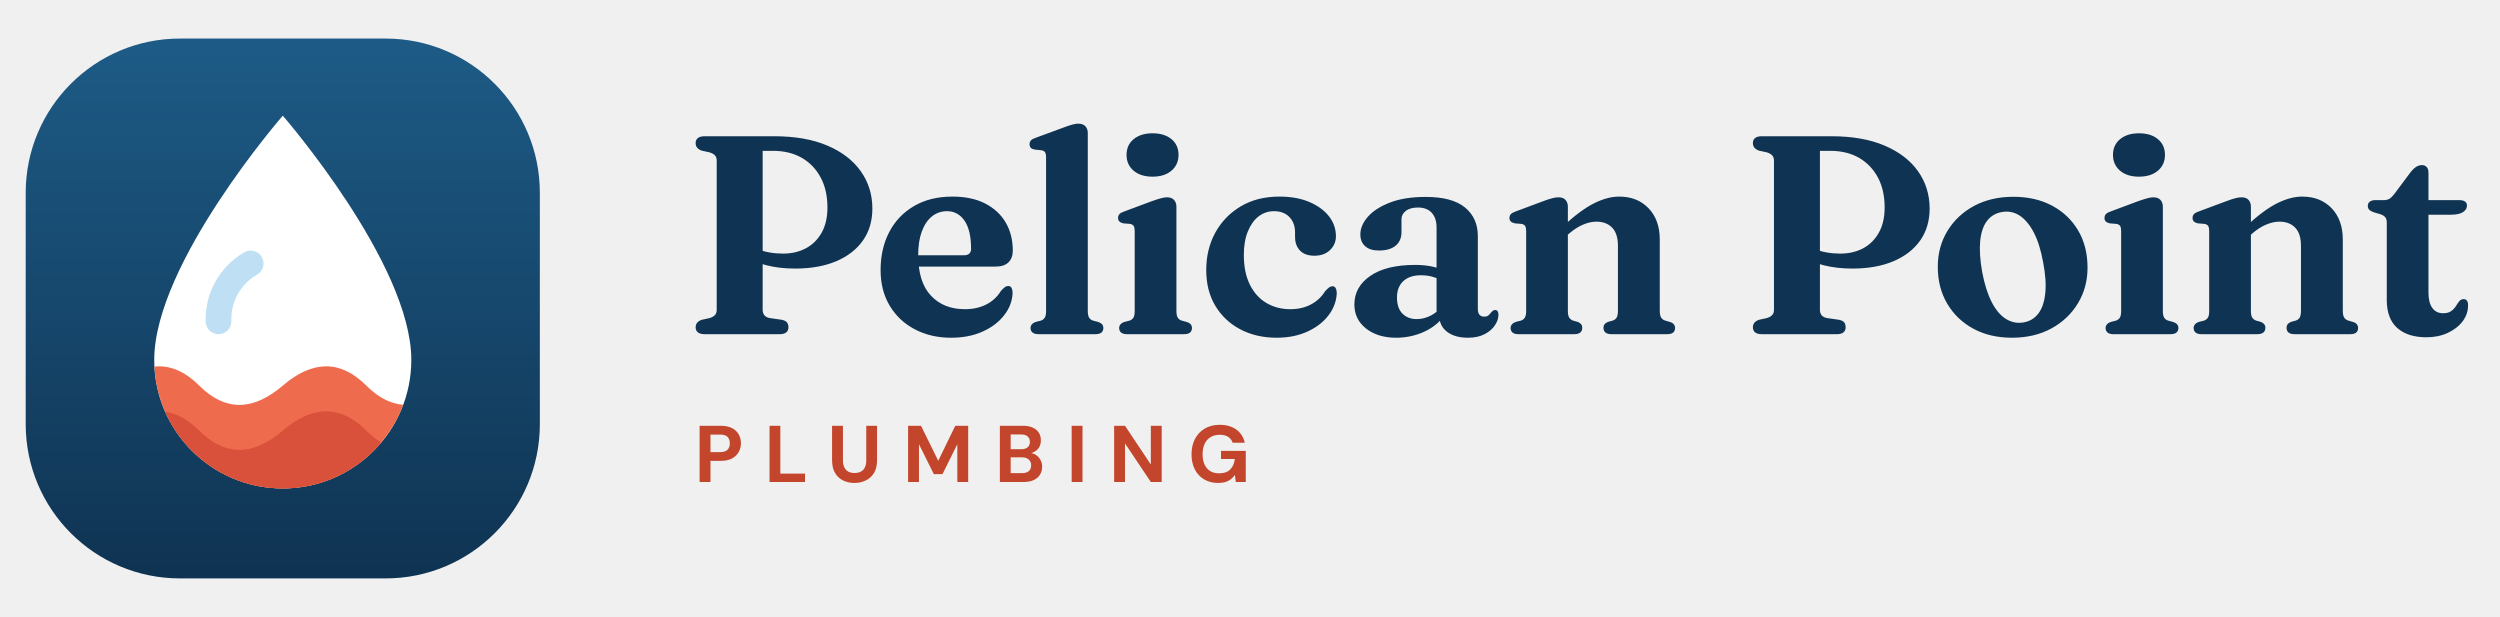
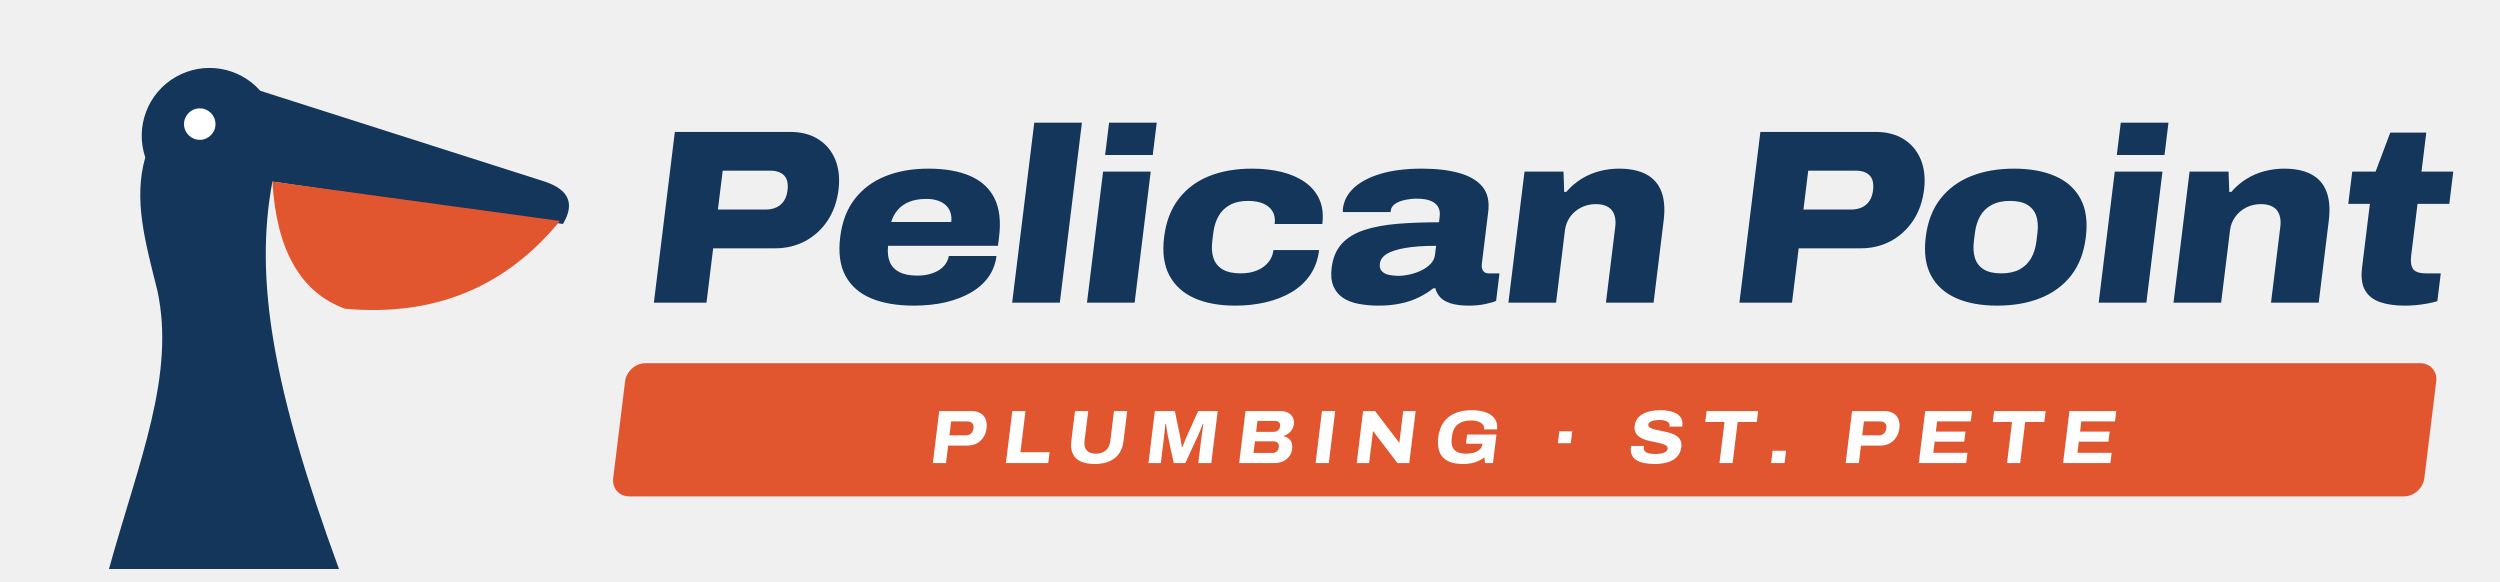
- <svg xmlns="http://www.w3.org/2000/svg" viewBox="0 0 389 96" width="389" height="96">
-   <defs>
-     <linearGradient id="pp-g" x1="0" y1="0" x2="0" y2="1">
-       <stop offset="0" stop-color="#1d5b86" />
-       <stop offset="1" stop-color="#0f3352" />
-     </linearGradient>
-     <clipPath id="pp-d">
-       <path d="M44 18C44 18 24 41 24 56a20 20 0 0 0 40 0C64 41 44 18 44 18Z" />
-     </clipPath>
-   </defs>
-   <rect x="4" y="6" width="80" height="84" rx="24" fill="url(#pp-g)" />
-   <path d="M44 18C44 18 24 41 24 56a20 20 0 0 0 40 0C64 41 44 18 44 18Z" fill="#fff" />
-   <g clip-path="url(#pp-d)">
-     <path d="M18 60q7-6 13 0t13 0 13 0 13 0V80H18Z" fill="#ef6b4d" />
-     <path d="M18 67q7-6 13 0t13 0 13 0 13 0V80H18Z" fill="#d9513a" />
+ <svg xmlns="http://www.w3.org/2000/svg" viewBox="0 0 413 96" width="413" height="96">
+   <g>
+     <path fill="#13365a" d="M18 94C23 76 29 62 26 48C24 40 22 33 24 26A11.2 11.2 0 0 1 43 15L90 30Q96 32 93 37L45 30C42 46 45 64 56 94Z" />
+     <path fill="#e2562f" d="M45 30L92.5 36.5Q79 53 57 51Q46 47 45 30Z" />
+     <circle cx="33" cy="20.5" r="2.6" fill="#fff" />
  </g>
-   <path d="M34 50a10 10 0 0 1 5-9" fill="none" stroke="#bfe0f4" stroke-width="4" stroke-linecap="round" />
-   <path fill="#0f3352" d="M135.74 32.46Q135.74 35.32 134.28 37.41Q132.82 39.5 130.11 40.65Q127.41 41.79 123.73 41.79Q121.31 41.79 119.31 41.29Q117.31 40.78 115.79 39.83L116.1 37.79Q116.91 38.34 117.81 38.72Q118.72 39.11 119.73 39.28Q120.74 39.46 121.84 39.46Q123.84 39.46 125.39 38.64Q126.94 37.81 127.85 36.2Q128.75 34.6 128.75 32.29Q128.75 29.58 127.69 27.61Q126.64 25.64 124.74 24.55Q122.85 23.47 120.28 23.47H118.67V48.22Q118.67 48.72 118.94 49.05Q119.2 49.38 119.77 49.49L121.64 49.76Q122.19 49.87 122.43 50.14Q122.68 50.42 122.68 50.94Q122.68 51.43 122.35 51.71Q122.02 52 121.31 52H109.63Q108.93 52 108.59 51.71Q108.24 51.43 108.24 50.94Q108.24 50.09 109.19 49.76L110.42 49.49Q110.97 49.32 111.25 49.02Q111.52 48.72 111.52 48.22V24.98Q111.52 24.48 111.25 24.18Q110.97 23.88 110.42 23.71L109.19 23.44Q108.24 23.11 108.24 22.26Q108.24 21.75 108.59 21.48Q108.93 21.2 109.63 21.2H120.48Q125.32 21.2 128.73 22.65Q132.14 24.1 133.94 26.65Q135.74 29.19 135.74 32.46ZM157.59 38.98Q157.59 40.16 156.92 40.82Q156.24 41.48 154.92 41.48H141.28V39.72H149.97Q151.1 39.72 151.1 38.71Q151.1 35.81 150.07 34.33Q149.05 32.86 147.36 32.86Q146.04 32.86 145.02 33.66Q144.01 34.47 143.44 36Q142.87 37.52 142.87 39.68Q142.87 43.9 144.85 46Q146.83 48.11 150.13 48.11Q152.02 48.11 153.46 47.38Q154.9 46.65 155.74 45.27Q156.16 44.81 156.4 44.65Q156.64 44.5 156.88 44.5Q157.26 44.5 157.41 44.83Q157.56 45.16 157.56 45.6Q157.48 47.49 156.23 49.07Q154.99 50.66 152.88 51.6Q150.77 52.55 147.99 52.55Q144.83 52.55 142.34 51.24Q139.85 49.93 138.44 47.57Q137.02 45.2 137.02 42.03Q137.02 38.69 138.36 36.12Q139.7 33.54 142.21 32.07Q144.72 30.59 148.21 30.59Q151.21 30.59 153.3 31.67Q155.39 32.75 156.49 34.63Q157.59 36.51 157.59 38.98ZM169.26 20.69V48.37Q169.26 49.07 169.45 49.4Q169.64 49.73 170.03 49.87L170.85 50.09Q171.27 50.22 171.48 50.46Q171.68 50.7 171.68 51.03Q171.68 51.49 171.38 51.75Q171.07 52 170.43 52H161.61Q160.99 52 160.67 51.75Q160.35 51.49 160.35 51.03Q160.35 50.72 160.56 50.47Q160.77 50.22 161.19 50.09L162.03 49.87Q162.4 49.71 162.59 49.39Q162.77 49.07 162.77 48.39V24.52Q162.77 23.93 162.61 23.69Q162.44 23.44 162.05 23.38L160.97 23.27Q160.55 23.18 160.38 22.98Q160.2 22.78 160.2 22.43Q160.2 22.08 160.42 21.84Q160.64 21.6 161.26 21.4L165.44 19.86Q166.32 19.53 166.84 19.39Q167.37 19.24 167.75 19.24Q168.52 19.24 168.89 19.65Q169.26 20.06 169.26 20.69ZM183.05 32.16V48.37Q183.05 49.07 183.24 49.4Q183.43 49.73 183.82 49.87L184.62 50.09Q185.06 50.22 185.27 50.46Q185.47 50.7 185.47 51.03Q185.47 51.49 185.17 51.75Q184.86 52 184.2 52H175.38Q174.76 52 174.45 51.75Q174.14 51.49 174.14 51.03Q174.14 50.72 174.35 50.47Q174.56 50.22 174.98 50.09L175.82 49.87Q176.19 49.71 176.38 49.39Q176.56 49.07 176.56 48.39V35.96Q176.56 35.41 176.4 35.16Q176.23 34.91 175.84 34.84L174.76 34.75Q174.34 34.64 174.16 34.44Q173.97 34.25 173.97 33.92Q173.97 33.54 174.2 33.3Q174.43 33.06 175.05 32.86L179.23 31.3Q180.11 30.99 180.63 30.85Q181.16 30.7 181.56 30.7Q182.31 30.7 182.68 31.11Q183.05 31.52 183.05 32.16ZM179.34 27.49Q177.49 27.49 176.39 26.56Q175.29 25.62 175.29 24.1Q175.29 22.56 176.4 21.65Q177.51 20.74 179.34 20.74Q181.18 20.74 182.28 21.65Q183.38 22.56 183.38 24.1Q183.38 25.62 182.28 26.56Q181.18 27.49 179.34 27.49ZM207.87 36.75Q207.87 38.03 206.95 38.91Q206.04 39.79 204.52 39.79Q203.05 39.79 202.28 38.99Q201.51 38.18 201.51 36.86V36.16Q201.51 34.69 200.63 33.77Q199.75 32.86 198.23 32.86Q196.91 32.86 195.85 33.66Q194.8 34.47 194.17 36Q193.54 37.52 193.54 39.66Q193.54 42.41 194.48 44.29Q195.41 46.17 197.05 47.14Q198.69 48.11 200.76 48.11Q202.59 48.11 203.97 47.38Q205.36 46.65 206.19 45.31Q206.59 44.87 206.83 44.71Q207.07 44.54 207.34 44.54Q207.69 44.54 207.84 44.86Q208 45.18 208 45.64Q207.91 47.51 206.7 49.09Q205.49 50.66 203.42 51.6Q201.35 52.55 198.65 52.55Q195.46 52.55 192.98 51.24Q190.51 49.93 189.1 47.58Q187.69 45.22 187.69 42.03Q187.69 38.78 189.1 36.2Q190.51 33.63 193.06 32.11Q195.61 30.59 199.07 30.59Q201.79 30.59 203.76 31.44Q205.73 32.29 206.8 33.67Q207.87 35.06 207.87 36.75ZM223.97 49.18V48.72L223.53 48.63V35.41Q223.53 33.92 222.77 33.1Q222.01 32.29 220.64 32.29Q219.41 32.29 218.74 32.82Q218.07 33.34 218.07 34.11V36.12Q218.07 37.48 217.16 38.23Q216.24 38.98 214.57 38.98Q213.14 38.98 212.41 38.3Q211.67 37.63 211.67 36.47Q211.67 35.08 212.83 33.74Q214 32.4 216.27 31.52Q218.53 30.64 221.85 30.64Q225.95 30.64 227.95 32.28Q229.95 33.92 229.95 36.73V48.06Q229.95 48.68 230.2 48.97Q230.46 49.27 230.92 49.27Q231.4 49.27 231.63 49.05Q231.86 48.83 232.04 48.59Q232.17 48.46 232.3 48.35Q232.44 48.24 232.63 48.24Q232.92 48.24 233.04 48.44Q233.16 48.63 233.16 48.99Q233.16 49.76 232.63 50.58Q232.11 51.41 231.04 51.98Q229.97 52.55 228.41 52.55Q226.39 52.55 225.18 51.64Q223.97 50.72 223.97 49.18ZM210.74 47.38Q210.74 44.63 213.23 42.92Q215.72 41.22 220.18 41.22Q221.59 41.22 222.72 41.45Q223.86 41.68 224.69 42.08L224.16 43.55Q223.44 43.2 222.7 43.01Q221.96 42.83 221.08 42.83Q219.35 42.83 218.36 43.74Q217.37 44.65 217.37 46.28Q217.37 47.93 218.21 48.79Q219.06 49.65 220.42 49.65Q221.55 49.65 222.58 49.13Q223.61 48.61 224.34 47.71L224.82 49.01Q223.61 50.7 221.58 51.63Q219.54 52.55 217.26 52.55Q214.37 52.55 212.56 51.12Q210.74 49.69 210.74 47.38ZM243.96 32.16V48.37Q243.96 49.07 244.15 49.39Q244.33 49.71 244.73 49.87L245.5 50.09Q246.2 50.37 246.2 50.99Q246.2 52 244.93 52H236.28Q235.67 52 235.36 51.75Q235.05 51.49 235.05 51.03Q235.05 50.72 235.26 50.47Q235.47 50.22 235.86 50.09L236.72 49.87Q237.1 49.71 237.28 49.39Q237.47 49.07 237.47 48.39V35.96Q237.47 35.41 237.31 35.16Q237.14 34.91 236.74 34.84L235.67 34.75Q235.25 34.64 235.06 34.44Q234.87 34.25 234.87 33.92Q234.87 33.54 235.11 33.3Q235.34 33.06 235.95 32.86L240.13 31.3Q240.97 30.99 241.51 30.85Q242.05 30.7 242.51 30.7Q243.23 30.7 243.6 31.11Q243.96 31.52 243.96 32.16ZM243.28 37.11 242.24 36.03 243.1 35.3Q245.9 32.71 248 31.65Q250.1 30.59 251.95 30.59Q254.78 30.59 256.52 32.41Q258.26 34.22 258.26 37.3V48.33Q258.26 49.05 258.46 49.39Q258.66 49.73 259.07 49.87L259.82 50.09Q260.26 50.22 260.45 50.47Q260.64 50.72 260.64 51.03Q260.64 51.49 260.34 51.75Q260.04 52 259.4 52H250.76Q249.5 52 249.5 50.99Q249.5 50.37 250.19 50.09L250.98 49.87Q251.4 49.71 251.57 49.37Q251.75 49.03 251.75 48.33V38.23Q251.75 36.36 250.85 35.42Q249.94 34.49 248.38 34.49Q247.44 34.49 246.35 34.94Q245.26 35.39 244.16 36.34ZM300.25 32.46Q300.25 35.32 298.79 37.41Q297.32 39.5 294.62 40.65Q291.91 41.79 288.24 41.79Q285.82 41.79 283.82 41.29Q281.81 40.78 280.3 39.83L280.6 37.79Q281.42 38.34 282.32 38.72Q283.22 39.11 284.23 39.28Q285.25 39.46 286.35 39.46Q288.35 39.46 289.9 38.64Q291.45 37.81 292.35 36.2Q293.25 34.6 293.25 32.29Q293.25 29.58 292.2 27.61Q291.14 25.64 289.25 24.55Q287.36 23.47 284.78 23.47H283.18V48.22Q283.18 48.72 283.44 49.05Q283.71 49.38 284.28 49.49L286.15 49.76Q286.7 49.87 286.94 50.14Q287.18 50.42 287.18 50.94Q287.18 51.43 286.85 51.71Q286.52 52 285.82 52H274.14Q273.43 52 273.09 51.71Q272.75 51.43 272.75 50.94Q272.75 50.09 273.7 49.76L274.93 49.49Q275.48 49.32 275.75 49.02Q276.03 48.72 276.03 48.22V24.98Q276.03 24.48 275.75 24.18Q275.48 23.88 274.93 23.71L273.7 23.44Q272.75 23.11 272.75 22.26Q272.75 21.75 273.09 21.48Q273.43 21.2 274.14 21.2H284.98Q289.82 21.2 293.23 22.65Q296.64 24.1 298.45 26.65Q300.25 29.19 300.25 32.46ZM313.29 30.62Q316.72 30.62 319.32 32.01Q321.92 33.41 323.37 35.88Q324.82 38.36 324.82 41.64Q324.82 44.74 323.32 47.2Q321.83 49.67 319.19 51.11Q316.55 52.55 313.05 52.55Q309.64 52.55 307.04 51.14Q304.45 49.73 302.99 47.25Q301.52 44.76 301.52 41.53Q301.52 38.38 303.03 35.92Q304.54 33.45 307.18 32.03Q309.82 30.62 313.29 30.62ZM314.85 50.17Q316.28 49.93 317.15 48.81Q318.02 47.69 318.24 45.67Q318.46 43.66 317.91 40.8Q317.41 38.01 316.46 36.18Q315.51 34.36 314.25 33.54Q312.98 32.73 311.51 32.99Q310.06 33.23 309.19 34.36Q308.32 35.48 308.12 37.48Q307.92 39.48 308.43 42.34Q308.96 45.14 309.89 46.97Q310.83 48.81 312.1 49.61Q313.38 50.42 314.85 50.17ZM336.54 32.16V48.37Q336.54 49.07 336.73 49.4Q336.92 49.73 337.31 49.87L338.1 50.09Q338.54 50.22 338.75 50.46Q338.96 50.7 338.96 51.03Q338.96 51.49 338.65 51.75Q338.35 52 337.69 52H328.86Q328.25 52 327.94 51.75Q327.63 51.49 327.63 51.03Q327.63 50.72 327.84 50.47Q328.05 50.22 328.47 50.09L329.3 49.87Q329.68 49.71 329.87 49.39Q330.05 49.07 330.05 48.39V35.96Q330.05 35.41 329.89 35.16Q329.72 34.91 329.33 34.84L328.25 34.75Q327.83 34.64 327.64 34.44Q327.46 34.25 327.46 33.92Q327.46 33.54 327.69 33.3Q327.92 33.06 328.53 32.86L332.71 31.3Q333.59 30.99 334.12 30.85Q334.65 30.7 335.05 30.7Q335.79 30.7 336.17 31.11Q336.54 31.52 336.54 32.16ZM332.82 27.49Q330.98 27.49 329.88 26.56Q328.78 25.62 328.78 24.1Q328.78 22.56 329.89 21.65Q331 20.74 332.82 20.74Q334.67 20.74 335.77 21.65Q336.87 22.56 336.87 24.1Q336.87 25.62 335.77 26.56Q334.67 27.49 332.82 27.49ZM350.24 32.16V48.37Q350.24 49.07 350.43 49.39Q350.62 49.71 351.01 49.87L351.78 50.09Q352.49 50.37 352.49 50.99Q352.49 52 351.21 52H342.57Q341.95 52 341.64 51.75Q341.33 51.49 341.33 51.03Q341.33 50.72 341.54 50.47Q341.75 50.22 342.15 50.09L343.01 49.87Q343.38 49.71 343.57 49.39Q343.75 49.07 343.75 48.39V35.96Q343.75 35.41 343.59 35.16Q343.42 34.91 343.03 34.84L341.95 34.75Q341.53 34.64 341.35 34.44Q341.16 34.25 341.16 33.92Q341.16 33.54 341.39 33.3Q341.62 33.06 342.24 32.86L346.42 31.3Q347.25 30.99 347.79 30.85Q348.33 30.7 348.79 30.7Q349.52 30.7 349.88 31.11Q350.24 31.52 350.24 32.16ZM349.56 37.11 348.53 36.03 349.39 35.3Q352.18 32.71 354.28 31.65Q356.38 30.59 358.23 30.59Q361.07 30.59 362.81 32.41Q364.54 34.22 364.54 37.3V48.33Q364.54 49.05 364.74 49.39Q364.94 49.73 365.36 49.87L366.11 50.09Q366.55 50.22 366.73 50.47Q366.92 50.72 366.92 51.03Q366.92 51.49 366.62 51.75Q366.33 52 365.69 52H357.04Q355.79 52 355.79 50.99Q355.79 50.37 356.47 50.09L357.26 49.87Q357.68 49.71 357.86 49.37Q358.03 49.03 358.03 48.33V38.23Q358.03 36.36 357.13 35.42Q356.23 34.49 354.67 34.49Q353.72 34.49 352.63 34.94Q351.54 35.39 350.44 36.34ZM370.41 33.34 369.38 33.04Q368.87 32.86 368.65 32.63Q368.43 32.4 368.43 32.05Q368.43 31.61 368.74 31.38Q369.05 31.14 369.58 31.14H370.9Q371.43 31.14 371.78 30.94Q372.13 30.73 372.53 30.22L375.06 26.83Q375.52 26.24 375.96 25.96Q376.4 25.69 376.86 25.69Q377.32 25.69 377.6 26Q377.87 26.3 377.87 26.88V45.55Q377.87 47.09 378.47 47.92Q379.06 48.74 380.14 48.74Q380.95 48.74 381.4 48.41Q381.85 48.08 382.12 47.66Q382.38 47.23 382.64 46.9Q382.89 46.57 383.31 46.54Q383.66 46.54 383.85 46.77Q384.03 47.01 384.03 47.53Q384.03 48.85 383.2 49.98Q382.36 51.1 380.89 51.79Q379.41 52.48 377.54 52.48Q374.64 52.48 373.01 51.03Q371.38 49.58 371.38 46.65V34.66Q371.38 34.09 371.15 33.81Q370.92 33.52 370.41 33.34ZM375.34 33.41V31.14H382.69Q383.22 31.14 383.54 31.35Q383.86 31.56 383.86 31.98Q383.86 32.6 383.25 33Q382.65 33.41 381.33 33.41Z" />
-   <path fill="#c2452c" d="M108.86 75V66.25H112.14Q113.2 66.25 113.9 66.61Q114.6 66.97 114.94 67.59Q115.29 68.2 115.29 68.99Q115.29 69.7 114.95 70.32Q114.61 70.94 113.92 71.33Q113.22 71.71 112.14 71.71H110.55V75ZM110.55 70.35H112.04Q112.85 70.35 113.21 69.97Q113.56 69.6 113.56 68.99Q113.56 68.34 113.21 67.98Q112.85 67.62 112.04 67.62H110.55ZM119.74 75V66.25H121.42V73.69H125.26V75ZM132.94 75.15Q131.97 75.15 131.19 74.76Q130.4 74.38 129.94 73.6Q129.47 72.83 129.47 71.62V66.25H131.16V71.64Q131.16 72.29 131.38 72.73Q131.59 73.17 132 73.39Q132.41 73.6 132.96 73.6Q133.54 73.6 133.94 73.39Q134.35 73.17 134.57 72.73Q134.79 72.29 134.79 71.64V66.25H136.47V71.62Q136.47 72.83 135.99 73.6Q135.51 74.38 134.71 74.76Q133.91 75.15 132.94 75.15ZM141.3 75V66.25H143.31L145.99 71.7L148.64 66.25H150.65V75H148.96V69.11L146.65 73.78H145.31L142.99 69.12V75ZM155.58 75V66.25H159.16Q160.08 66.25 160.7 66.54Q161.33 66.83 161.64 67.33Q161.96 67.84 161.96 68.5Q161.96 69.16 161.68 69.61Q161.4 70.06 160.93 70.31Q160.45 70.55 159.9 70.59L160.09 70.45Q160.69 70.47 161.16 70.77Q161.62 71.06 161.89 71.55Q162.16 72.04 162.16 72.61Q162.16 73.31 161.83 73.85Q161.5 74.39 160.86 74.69Q160.21 75 159.29 75ZM157.26 73.62H159.03Q159.7 73.62 160.08 73.31Q160.45 73 160.45 72.41Q160.45 71.83 160.06 71.49Q159.68 71.16 159 71.16H157.26ZM157.26 69.9H158.89Q159.55 69.9 159.9 69.6Q160.25 69.3 160.25 68.75Q160.25 68.21 159.9 67.91Q159.55 67.6 158.88 67.6H157.26ZM166.75 75V66.25H168.44V75ZM173.36 75V66.25H175.05L179.07 72.28V66.25H180.76V75H179.07L175.05 68.99V75ZM189.52 75.15Q188.29 75.15 187.36 74.59Q186.42 74.04 185.91 73.03Q185.4 72.03 185.4 70.69Q185.4 69.34 185.93 68.31Q186.46 67.28 187.45 66.69Q188.44 66.1 189.8 66.1Q191.35 66.1 192.37 66.84Q193.39 67.58 193.69 68.89H191.8Q191.61 68.31 191.11 67.98Q190.6 67.65 189.79 67.65Q188.94 67.65 188.34 68.03Q187.74 68.4 187.43 69.08Q187.12 69.75 187.12 70.69Q187.12 71.64 187.44 72.3Q187.75 72.96 188.32 73.31Q188.9 73.65 189.7 73.65Q190.85 73.65 191.44 73.03Q192.02 72.41 192.14 71.42H189.99V70.16H193.84V75H192.29L192.15 73.89Q191.88 74.3 191.51 74.58Q191.15 74.86 190.66 75.01Q190.17 75.15 189.52 75.15Z" />
+   <g transform="skewX(-7) translate(7 0)">
+     <path fill="#13365a" d="M107.16 50V21.79H126.18Q128.93 21.79 131 23Q133.07 24.21 134.22 26.36Q135.37 28.52 135.37 31.34Q135.37 34.26 134.2 36.43Q133.03 38.6 130.94 39.81Q128.85 41.02 126.1 41.02H115.85V50ZM115.85 34.62H123.64Q125.28 34.62 126.12 33.8Q126.96 32.98 126.96 31.43Q126.96 30.36 126.59 29.64Q126.22 28.93 125.48 28.56Q124.75 28.19 123.64 28.19H115.85ZM150.14 50.49Q146 50.49 142.96 49.28Q139.93 48.07 138.27 45.57Q136.61 43.07 136.61 39.18Q136.61 35.36 138.25 32.86Q139.89 30.36 142.84 29.11Q145.79 27.86 149.77 27.86Q153.91 27.86 156.84 29.07Q159.78 30.28 161.31 32.76Q162.85 35.24 162.85 39.09V40.61H144.69Q144.73 42.25 145.34 43.34Q145.96 44.42 147.15 44.98Q148.34 45.53 150.14 45.53Q151.25 45.53 152.13 45.28Q153.01 45.04 153.62 44.61Q154.24 44.18 154.57 43.58Q154.9 42.99 154.94 42.29H162.81Q162.81 44.22 161.91 45.76Q161 47.29 159.32 48.34Q157.64 49.38 155.33 49.94Q153.01 50.49 150.14 50.49ZM144.73 36.67H154.65Q154.65 35.81 154.32 35.1Q153.99 34.38 153.4 33.89Q152.81 33.39 151.96 33.13Q151.12 32.86 150.06 32.86Q148.46 32.86 147.33 33.33Q146.2 33.8 145.57 34.67Q144.93 35.53 144.73 36.67ZM166.35 50V20.27H174.22V50ZM178.71 25.61V20.27H186.58V25.61ZM178.71 50V28.35H186.58V50ZM203.28 50.49Q199.26 50.49 196.33 49.24Q193.4 47.99 191.76 45.49Q190.12 42.99 190.12 39.18Q190.12 35.36 191.76 32.84Q193.4 30.32 196.33 29.09Q199.26 27.86 203.28 27.86Q205.9 27.86 208.22 28.41Q210.54 28.97 212.28 30.09Q214.02 31.22 215.01 32.94Q215.99 34.67 215.99 37H208.12Q208.12 35.77 207.52 34.93Q206.93 34.09 205.84 33.64Q204.76 33.19 203.24 33.19Q201.48 33.19 200.35 33.85Q199.22 34.5 198.69 35.69Q198.16 36.88 198.16 38.48V39.87Q198.16 41.47 198.71 42.66Q199.26 43.85 200.45 44.51Q201.64 45.16 203.53 45.16Q205 45.16 206.11 44.69Q207.22 44.22 207.83 43.36Q208.45 42.5 208.45 41.31H215.99Q215.99 43.69 215.01 45.43Q214.02 47.17 212.28 48.28Q210.54 49.38 208.22 49.94Q205.9 50.49 203.28 50.49ZM226.95 50.49Q225.19 50.49 223.63 50.2Q222.07 49.92 220.9 49.2Q219.74 48.48 219.08 47.27Q218.42 46.06 218.42 44.26Q218.42 41.76 219.61 40.26Q220.8 38.77 223.02 38.01Q225.23 37.25 228.33 36.98Q231.42 36.72 235.23 36.72V35.81Q235.23 34.79 234.74 34.13Q234.25 33.48 233.35 33.15Q232.45 32.82 231.09 32.82Q230.11 32.82 229.17 33.03Q228.22 33.23 227.63 33.66Q227.03 34.09 227.03 34.79V35.03H219.16Q219.12 34.87 219.1 34.75Q219.08 34.62 219.08 34.46Q219.08 32.49 220.49 31.02Q221.91 29.54 224.64 28.7Q227.36 27.86 231.34 27.86Q234.91 27.86 237.55 28.58Q240.2 29.29 241.67 30.83Q243.15 32.37 243.15 34.99V43.56Q243.15 44.26 243.48 44.71Q243.8 45.16 244.46 45.16H246.26V49.71Q245.73 49.96 244.54 50.23Q243.35 50.49 241.88 50.49Q240.07 50.49 238.84 50.12Q237.61 49.75 236.94 49.1Q236.26 48.44 235.97 47.62H235.64Q234.66 48.48 233.39 49.14Q232.12 49.8 230.52 50.14Q228.92 50.49 226.95 50.49ZM229.62 45.57Q230.48 45.57 231.44 45.35Q232.41 45.12 233.27 44.69Q234.13 44.26 234.68 43.6Q235.23 42.95 235.23 42.09V40.61Q232.16 40.61 230.19 40.96Q228.22 41.31 227.26 41.94Q226.3 42.58 226.3 43.56Q226.3 44.34 226.77 44.79Q227.24 45.24 228.02 45.41Q228.8 45.57 229.62 45.57ZM248.33 50V28.35H254.77L255.3 31.71H255.63Q256.61 30.4 257.9 29.54Q259.19 28.68 260.73 28.27Q262.27 27.86 263.87 27.86Q266.65 27.86 268.54 28.82Q270.43 29.79 271.37 31.69Q272.31 33.6 272.31 36.43V50H264.44V37.45Q264.44 36.59 264.2 35.88Q263.95 35.16 263.5 34.69Q263.05 34.22 262.35 33.97Q261.65 33.72 260.75 33.72Q259.44 33.72 258.41 34.28Q257.39 34.83 256.79 35.81Q256.2 36.8 256.2 38.03V50ZM286.49 50V21.79H305.51Q308.26 21.79 310.33 23Q312.4 24.21 313.55 26.36Q314.7 28.52 314.7 31.34Q314.7 34.26 313.53 36.43Q312.36 38.6 310.27 39.81Q308.18 41.02 305.43 41.02H295.18V50ZM295.18 34.62H302.97Q304.61 34.62 305.45 33.8Q306.29 32.98 306.29 31.43Q306.29 30.36 305.92 29.64Q305.55 28.93 304.81 28.56Q304.08 28.19 302.97 28.19H295.18ZM329.14 50.49Q325.13 50.49 322.17 49.24Q319.22 47.99 317.58 45.49Q315.94 42.99 315.94 39.18Q315.94 35.36 317.58 32.86Q319.22 30.36 322.17 29.11Q325.13 27.86 329.14 27.86Q333.16 27.86 336.13 29.11Q339.11 30.36 340.75 32.86Q342.39 35.36 342.39 39.18Q342.39 42.99 340.75 45.49Q339.11 47.99 336.13 49.24Q333.16 50.49 329.14 50.49ZM329.14 45.16Q330.95 45.16 332.1 44.51Q333.24 43.85 333.78 42.66Q334.31 41.47 334.31 39.87V38.48Q334.31 36.88 333.78 35.69Q333.24 34.5 332.1 33.85Q330.95 33.19 329.14 33.19Q327.34 33.19 326.19 33.85Q325.04 34.5 324.51 35.69Q323.98 36.88 323.98 38.48V39.87Q323.98 41.47 324.51 42.66Q325.04 43.85 326.19 44.51Q327.34 45.16 329.14 45.16ZM345.84 25.61V20.27H353.72V25.61ZM345.84 50V28.35H353.72V50ZM358.2 50V28.35H364.64L365.17 31.71H365.5Q366.48 30.4 367.77 29.54Q369.07 28.68 370.6 28.27Q372.14 27.86 373.74 27.86Q376.53 27.86 378.41 28.82Q380.3 29.79 381.24 31.69Q382.19 33.6 382.19 36.43V50H374.31V37.45Q374.31 36.59 374.07 35.88Q373.82 35.16 373.37 34.69Q372.92 34.22 372.22 33.97Q371.53 33.72 370.62 33.72Q369.31 33.72 368.29 34.28Q367.26 34.83 366.67 35.81Q366.07 36.8 366.07 38.03V50ZM396.51 50.49Q394.05 50.49 392.29 49.9Q390.52 49.3 389.58 47.93Q388.64 46.56 388.64 44.22V33.68H385.07V28.35H388.93L390.56 21.91H396.51V28.35H401.76V33.68H396.51V42.25Q396.51 43.69 397.08 44.42Q397.66 45.16 399.34 45.16H401.76V49.75Q401.14 49.96 400.18 50.14Q399.22 50.33 398.23 50.41Q397.25 50.49 396.51 50.49Z" />
+     <rect x="104" y="60" width="299.2" height="22" rx="3" fill="#e2562f" />
+     <path fill="#fff" d="M156.5 76.5V67.91H161.87Q162.75 67.91 163.37 68.27Q164 68.62 164.33 69.26Q164.67 69.9 164.67 70.75Q164.67 71.6 164.32 72.25Q163.97 72.9 163.34 73.26Q162.71 73.61 161.82 73.61H158.67V76.5ZM158.67 71.92H161.33Q161.91 71.92 162.21 71.62Q162.51 71.31 162.51 70.76Q162.51 70.39 162.38 70.14Q162.25 69.89 161.98 69.75Q161.72 69.61 161.33 69.61H158.67ZM168.57 76.5V67.91H170.75V74.7H175.56V76.5ZM183.25 76.65Q181.85 76.65 180.88 76.22Q179.92 75.8 179.43 74.96Q178.93 74.12 178.93 72.92V67.91H181.11V72.85Q181.11 73.85 181.66 74.4Q182.21 74.95 183.23 74.95Q184.26 74.95 184.82 74.4Q185.37 73.85 185.37 72.85V67.91H187.55V72.92Q187.55 74.12 187.05 74.96Q186.56 75.8 185.6 76.22Q184.65 76.65 183.25 76.65ZM192.12 76.5V67.91H195.42L196.76 71.95Q196.83 72.17 196.93 72.51Q197.03 72.85 197.13 73.21Q197.23 73.56 197.31 73.85H197.41Q197.47 73.61 197.56 73.28Q197.65 72.95 197.75 72.59Q197.86 72.24 197.95 71.95L199.27 67.91H202.5V76.5H200.35V72.31Q200.35 71.88 200.36 71.42Q200.37 70.96 200.38 70.58Q200.4 70.2 200.4 70.03H200.3Q200.25 70.21 200.15 70.55Q200.06 70.89 199.96 71.25Q199.86 71.61 199.77 71.88L198.21 76.5H196.3L194.73 71.88Q194.65 71.6 194.55 71.26Q194.45 70.91 194.36 70.58Q194.27 70.25 194.21 70.03H194.11Q194.12 70.29 194.13 70.68Q194.15 71.08 194.15 71.5Q194.16 71.92 194.16 72.31V76.5ZM207.1 76.5V67.91H212.92Q213.61 67.91 214.15 68.18Q214.7 68.45 215.02 68.93Q215.35 69.4 215.35 70.03Q215.35 70.56 215.15 70.96Q214.95 71.36 214.62 71.62Q214.3 71.88 213.9 72V72.05Q214.37 72.15 214.75 72.42Q215.12 72.69 215.34 73.12Q215.56 73.55 215.56 74.16Q215.56 74.92 215.21 75.44Q214.86 75.96 214.27 76.23Q213.68 76.5 212.95 76.5ZM209.27 74.83H212.37Q212.8 74.83 213.07 74.59Q213.33 74.35 213.33 73.85Q213.33 73.58 213.22 73.36Q213.11 73.15 212.88 73.03Q212.66 72.91 212.32 72.91H209.27ZM209.27 71.34H212.16Q212.47 71.34 212.68 71.22Q212.9 71.11 213.01 70.91Q213.12 70.7 213.12 70.42Q213.12 70 212.87 69.77Q212.61 69.54 212.21 69.54H209.27ZM219.73 76.5V67.91H221.91V76.5ZM226.52 76.5V67.91H228.5L232.27 72.16Q232.37 72.26 232.53 72.44Q232.68 72.62 232.84 72.81Q233 73 233.08 73.12L233.17 73.11Q233.16 72.88 233.15 72.59Q233.15 72.31 233.15 72.11V67.91H235.2V76.5H233.26L229.42 72.17Q229.21 71.95 228.99 71.68Q228.77 71.41 228.63 71.26H228.56Q228.57 71.45 228.57 71.71Q228.57 71.97 228.57 72.25V76.5ZM244.1 76.65Q241.82 76.65 240.65 75.56Q239.47 74.46 239.47 72.21Q239.47 70.72 240.07 69.74Q240.66 68.75 241.77 68.26Q242.88 67.76 244.45 67.76Q245.41 67.76 246.24 67.96Q247.07 68.15 247.7 68.54Q248.32 68.94 248.67 69.54Q249.02 70.14 249.02 70.94H246.88Q246.88 70.58 246.7 70.29Q246.51 70.01 246.18 69.83Q245.85 69.64 245.43 69.55Q245.01 69.46 244.53 69.46Q243.86 69.46 243.33 69.62Q242.81 69.78 242.45 70.1Q242.08 70.42 241.9 70.9Q241.71 71.38 241.71 72.01V72.41Q241.71 73.28 242.02 73.84Q242.32 74.41 242.92 74.68Q243.52 74.95 244.4 74.95Q245.16 74.95 245.72 74.77Q246.27 74.59 246.58 74.23Q246.9 73.88 246.9 73.39V73.31H244.18V71.78H249.03V76.5H247.71L247.51 75.53Q247.08 75.91 246.57 76.16Q246.06 76.41 245.45 76.53Q244.83 76.65 244.1 76.65ZM259.35 73.22V71.24H261.48V73.22ZM275.76 76.65Q274.88 76.65 274.11 76.51Q273.33 76.38 272.75 76.06Q272.16 75.74 271.83 75.2Q271.5 74.66 271.5 73.88Q271.5 73.83 271.5 73.77Q271.5 73.71 271.51 73.67H273.63Q273.62 73.72 273.62 73.78Q273.62 73.84 273.62 73.89Q273.62 74.29 273.87 74.53Q274.12 74.78 274.58 74.89Q275.05 75 275.66 75Q275.97 75 276.26 74.97Q276.55 74.94 276.79 74.88Q277.03 74.81 277.22 74.71Q277.4 74.61 277.5 74.47Q277.6 74.34 277.6 74.15Q277.6 73.84 277.35 73.65Q277.1 73.46 276.68 73.34Q276.26 73.21 275.73 73.11Q275.21 73.01 274.65 72.89Q274.08 72.78 273.55 72.59Q273.02 72.4 272.6 72.11Q272.18 71.83 271.93 71.38Q271.68 70.94 271.68 70.31Q271.68 69.65 271.98 69.17Q272.28 68.69 272.82 68.38Q273.36 68.06 274.09 67.91Q274.82 67.76 275.67 67.76Q276.52 67.76 277.23 67.92Q277.93 68.08 278.46 68.39Q278.98 68.7 279.27 69.18Q279.56 69.66 279.56 70.31V70.47H277.46V70.36Q277.46 70.08 277.25 69.86Q277.05 69.64 276.66 69.51Q276.27 69.38 275.73 69.38Q275.13 69.38 274.72 69.47Q274.31 69.56 274.11 69.74Q273.91 69.91 273.91 70.14Q273.91 70.41 274.16 70.59Q274.41 70.78 274.83 70.89Q275.25 71 275.77 71.1Q276.3 71.2 276.86 71.32Q277.42 71.44 277.95 71.61Q278.48 71.79 278.9 72.07Q279.32 72.36 279.57 72.79Q279.82 73.22 279.82 73.84Q279.82 74.85 279.3 75.47Q278.77 76.09 277.85 76.37Q276.93 76.65 275.76 76.65ZM286.45 76.5V69.71H283.27V67.91H291.78V69.71H288.62V76.5ZM294.98 76.5V74.46H297.2V76.5ZM307.3 76.5V67.91H312.67Q313.55 67.91 314.17 68.27Q314.8 68.62 315.13 69.26Q315.47 69.9 315.47 70.75Q315.47 71.6 315.12 72.25Q314.77 72.9 314.14 73.26Q313.51 73.61 312.62 73.61H309.47V76.5ZM309.47 71.92H312.13Q312.71 71.92 313.01 71.62Q313.31 71.31 313.31 70.76Q313.31 70.39 313.18 70.14Q313.05 69.89 312.78 69.75Q312.52 69.61 312.13 69.61H309.47ZM319.38 76.5V67.91H327.12V69.61H321.56V71.3H326.45V72.96H321.56V74.8H327.21V76.5ZM333.95 76.5V69.71H330.77V67.91H339.28V69.71H336.12V76.5ZM343.21 76.5V67.91H350.95V69.61H345.38V71.3H350.27V72.96H345.38V74.8H351.03V76.5Z" />
+   </g>
</svg>
